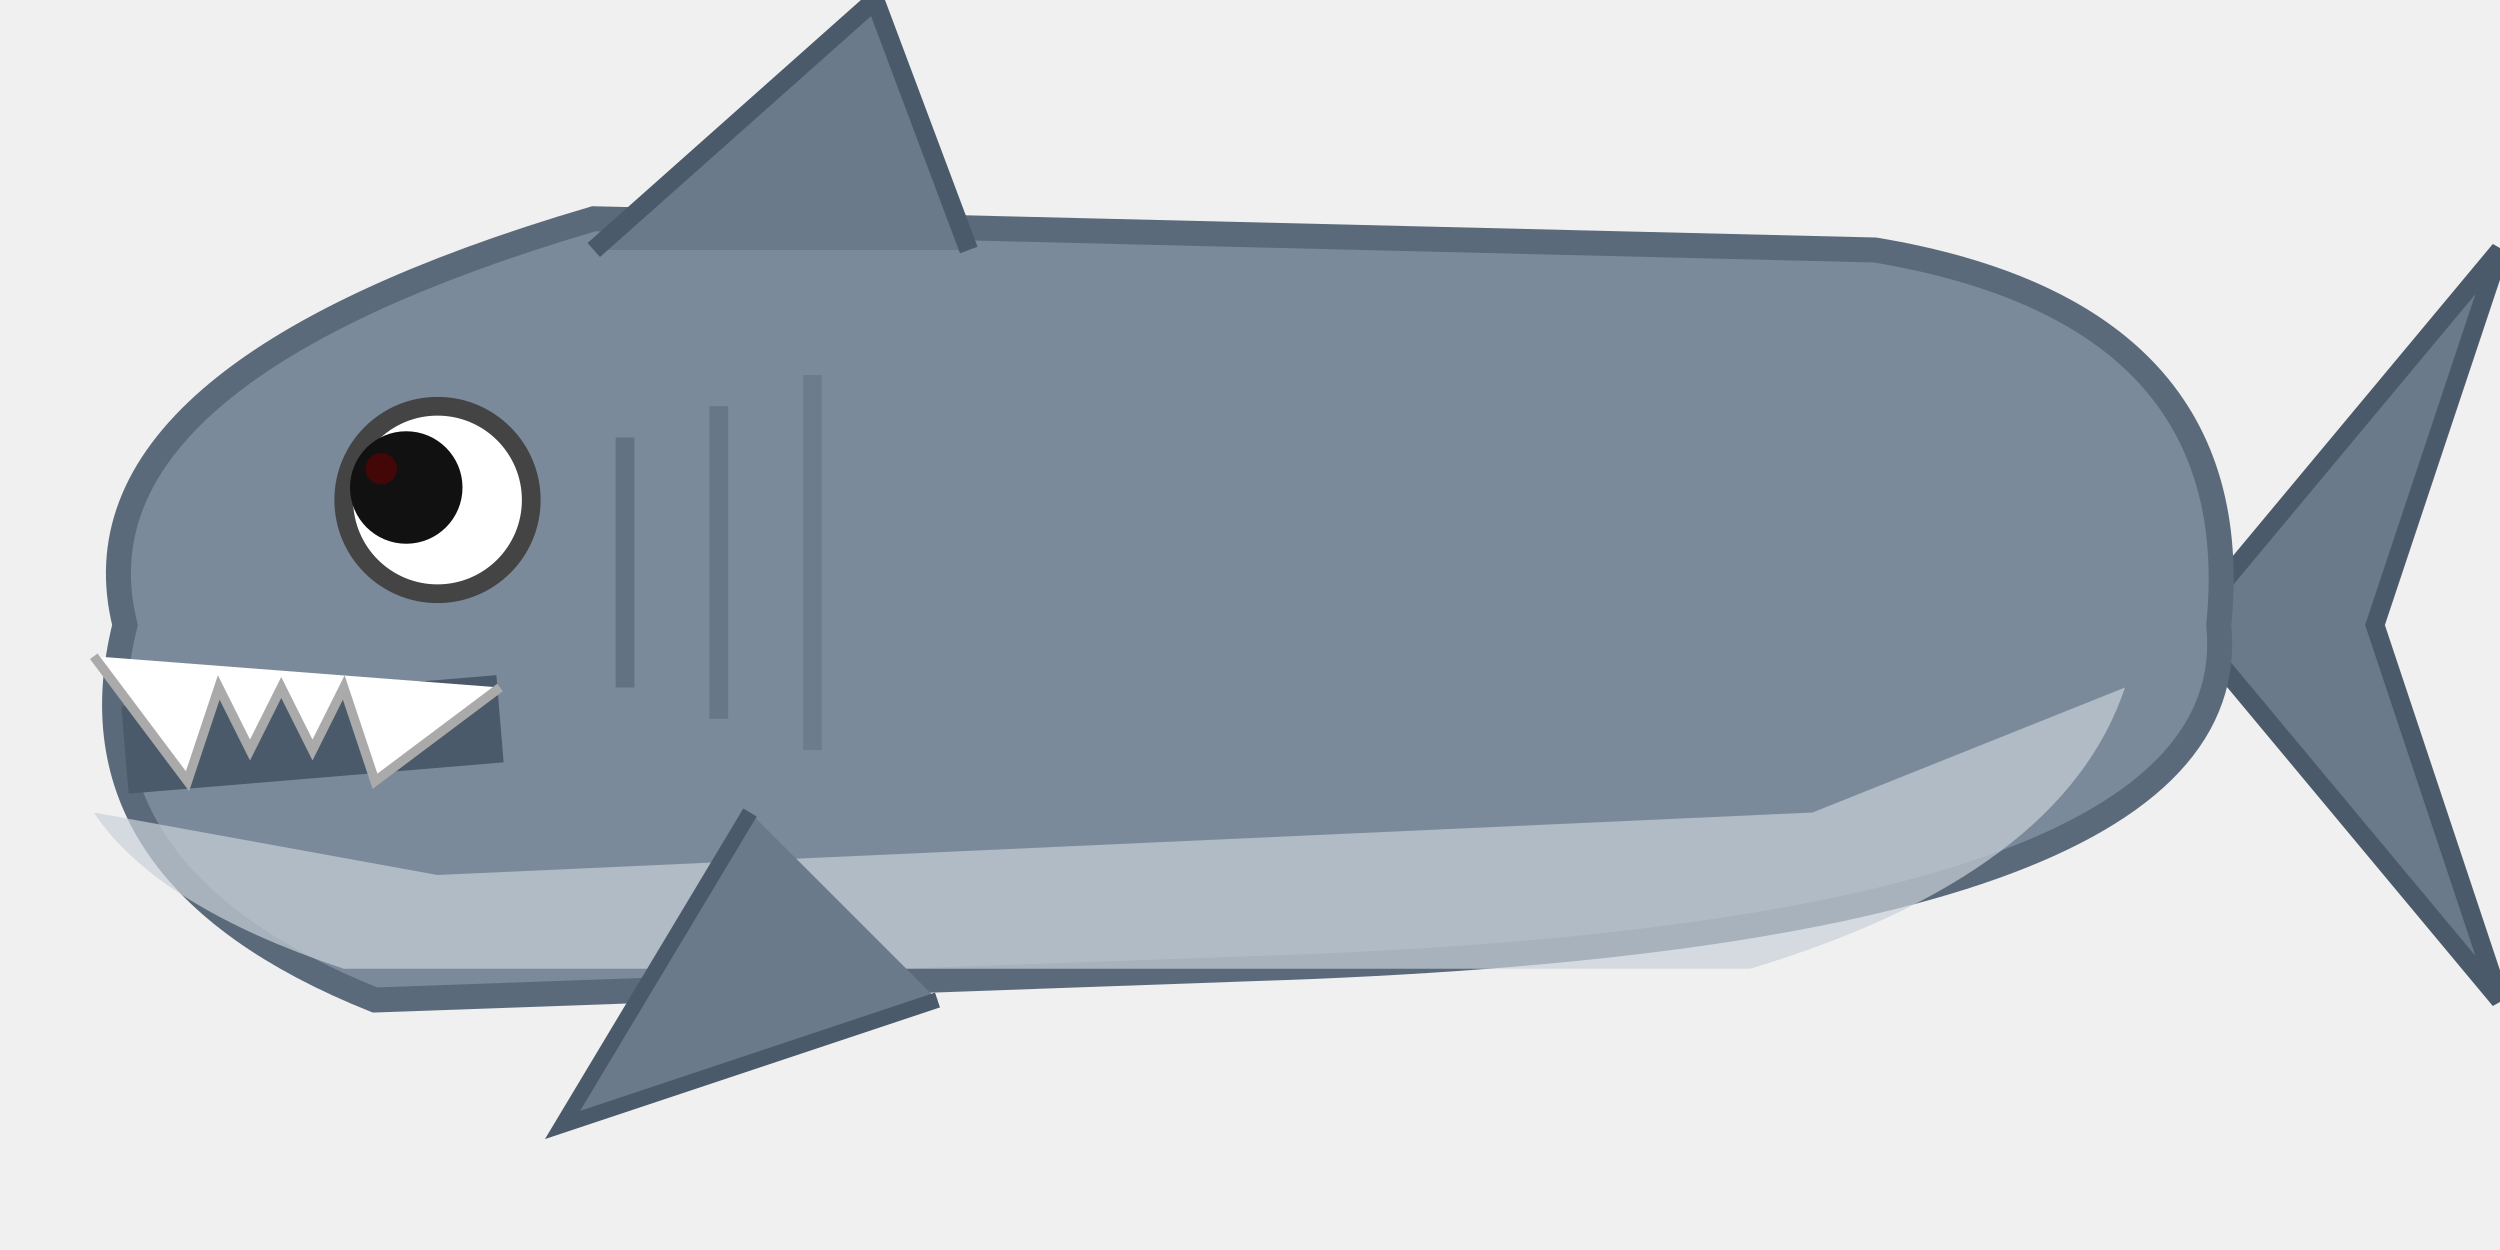
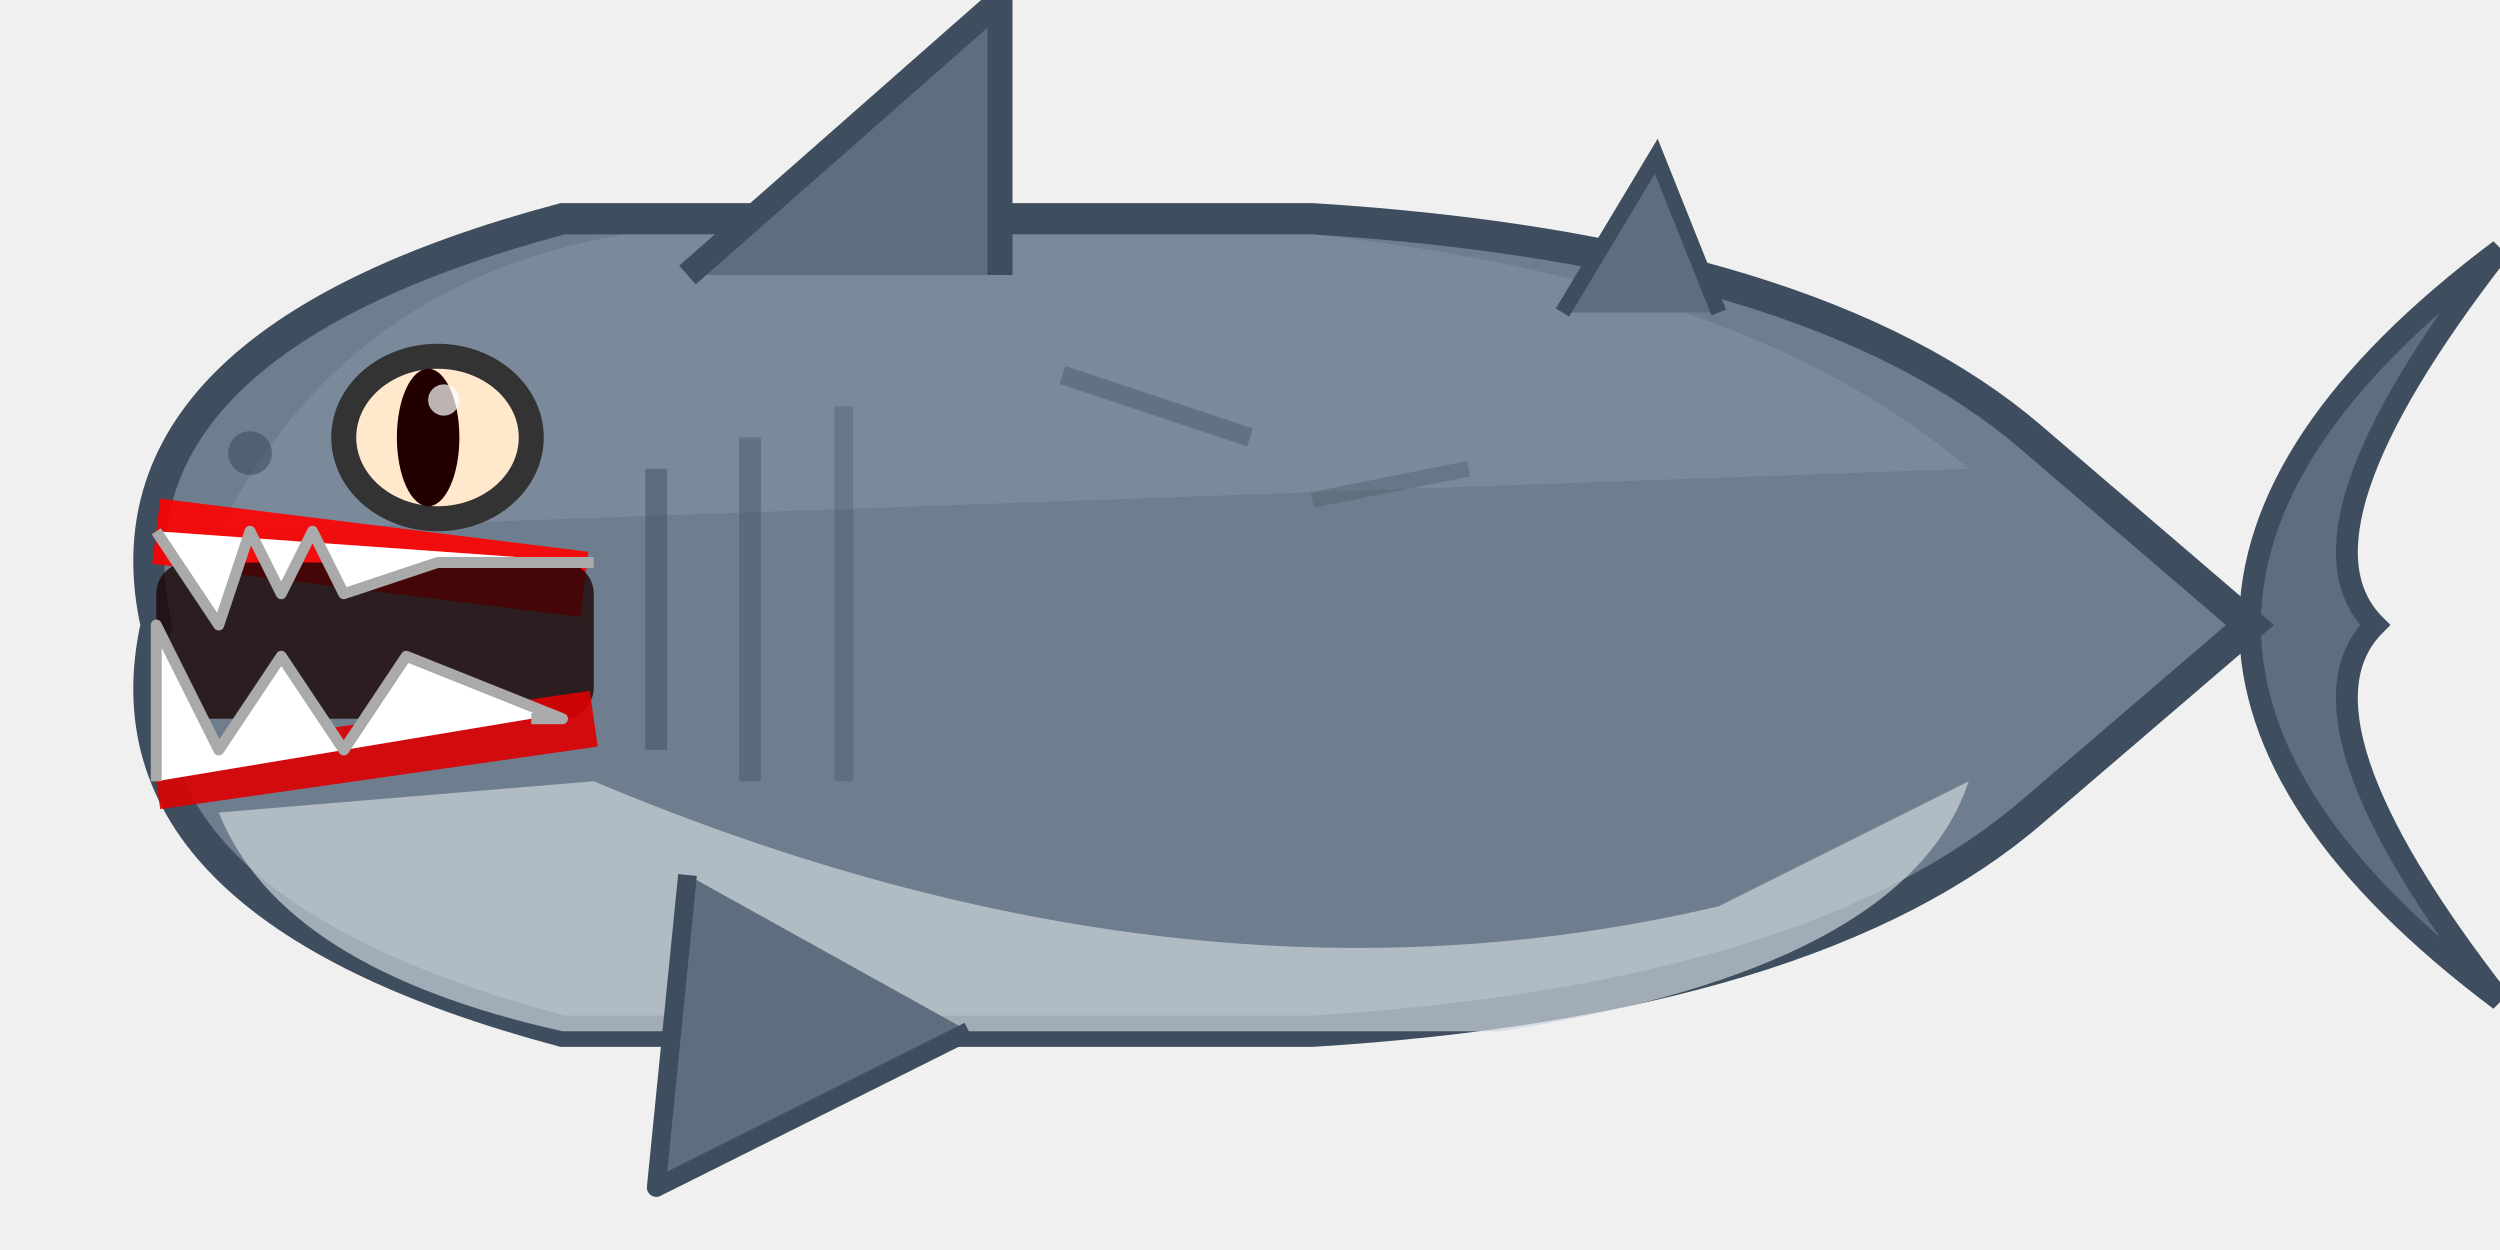
<svg xmlns="http://www.w3.org/2000/svg" viewBox="0 0 80 40" width="80" height="40">
-   <g fill="none">
-     <path d="M70,20 L80,8 L76,20 L80,32 Z" fill="#6a7a8a" stroke="#4a5a6a" stroke-width="0.6" />
-     <path d="M4,20 Q2,12 19,7 L60,8 Q72,10 71,20 Q72,30 40,31 L12,32 Q2,28 4,20 Z" fill="#7a8a9a" stroke="#5a6a7a" stroke-width="0.8" />
-     <path d="M3,26 Q5,29 11,31 L56,31 Q66,28 68,22 L58,26 L14,28 Z" fill="#c8d0d8" opacity="0.7" />
-     <path d="M19,8 L28,0 L31,8" fill="#6a7a8a" stroke="#4a5a6a" stroke-width="0.6" />
-     <path d="M24,26 L18,36 L30,32" fill="#6a7a8a" stroke="#4a5a6a" stroke-width="0.5" />
-     <circle cx="14" cy="16" r="3" fill="white" stroke="#444" stroke-width="0.6" />
-     <circle cx="13" cy="15.6" r="1.8" fill="#111" />
-     <circle cx="12.2" cy="15" r="0.5" fill="#600" opacity="0.6" />
-     <path d="M4,24 L16,23" stroke="#4a5a6a" stroke-width="2.8" />
-     <path d="M3,21 L6,25 L7,22 L8,24 L9,22 L10,24 L11,22 L12,25 L16,22" fill="white" stroke="#aaa" stroke-width="0.3" />
-     <line x1="20" y1="14" x2="20" y2="22" stroke="#4a5a6a" stroke-width="0.6" opacity="0.5" />
-     <line x1="23" y1="13" x2="23" y2="23" stroke="#4a5a6a" stroke-width="0.6" opacity="0.4" />
-     <line x1="26" y1="12" x2="26" y2="24" stroke="#4a5a6a" stroke-width="0.6" opacity="0.3" />
+   <path d="M72,20 Q72,14 80,8 Q73,17 76,20 Q73,23 80,32 Q72,26 72,20 Z" fill="#5e6e7e" stroke="#3e4e5e" stroke-width="0.7" />
+   <path d="M5,20 Q3,11 18,7 L42,7 Q58,8 65,14 L72,20 L65,26 Q58,32 42,33 L18,33 Q3,29 5,20 Z" fill="#6e7e8e" stroke="#3e4e5e" stroke-width="1" />
+   <path d="M7,17 Q11,9 20,7.5 L42,7.5 Q56,9 63,15" fill="#8a9aaa" opacity="0.45" />
+   <path d="M7,26 Q9,31 18,33 L48,33 Q61,31 63,25 L55,29 Q38,33 19,25 Z" fill="#ccd4dc" opacity="0.7" />
+   <line x1="34" y1="12" x2="40" y2="14" stroke="#4a5a6a" stroke-width="0.6" opacity="0.5" />
+   <line x1="42" y1="16" x2="47" y2="15" stroke="#4a5a6a" stroke-width="0.5" opacity="0.4" />
+   <path d="M22,8.8 L32,0 L32,8.8" fill="#5e6e7e" stroke="#3e4e5e" stroke-width="0.8" stroke-linejoin="round" />
+   <path d="M50,10 L53,5 L55,10" fill="#5e6e7e" stroke="#3e4e5e" stroke-width="0.5" />
+   <path d="M22,28 L21,38 L31,33" fill="#5e6e7e" stroke="#3e4e5e" stroke-width="0.6" stroke-linejoin="round" />
+   <line x1="21" y1="15" x2="21" y2="24" stroke="#3e4e5e" stroke-width="0.7" opacity="0.5" />
+   <line x1="24" y1="14" x2="24" y2="25" stroke="#3e4e5e" stroke-width="0.7" opacity="0.4" />
+   <line x1="27" y1="13" x2="27" y2="25" stroke="#3e4e5e" stroke-width="0.6" opacity="0.3" />
+   <line x1="5" y1="17" x2="18.7" y2="18.7" stroke="#F00" stroke-width="2.1" opacity="0.9" />
+   <rect x="5" y="18" width="14" height="5" rx="1" fill="#1a0505" opacity="0.8" />
+   <path d="M5,17 L7,20 L8,17 L9,19 L10,17 L11,19 L14,18 L19,18" fill="white" stroke="#aaa" stroke-width="0.35" stroke-linejoin="round" />
+   <g class="shark-jaw">
+     <line x1="5" y1="25" x2="19" y2="23" stroke="#D00" stroke-width="1.8" opacity="0.9" />
+     <path d="M5,25 L5,20 L7,24 L9,21 L11,24 L13,21 L18,23 L17,23" fill="white" stroke="#aaa" stroke-width="0.35" stroke-linejoin="round" />
  </g>
+   <ellipse cx="14" cy="14" rx="3" ry="2.6" fill="#ffe8cc" stroke="#333" stroke-width="0.8" />
+   <ellipse cx="13.7" cy="14" rx="1" ry="2.2" fill="#220000" />
+   <circle cx="14.2" cy="12.8" r="0.5" fill="white" opacity="0.7" />
+   <circle cx="8" cy="14.5" r="0.7" fill="#3e4e5e" opacity="0.6" />
</svg>
